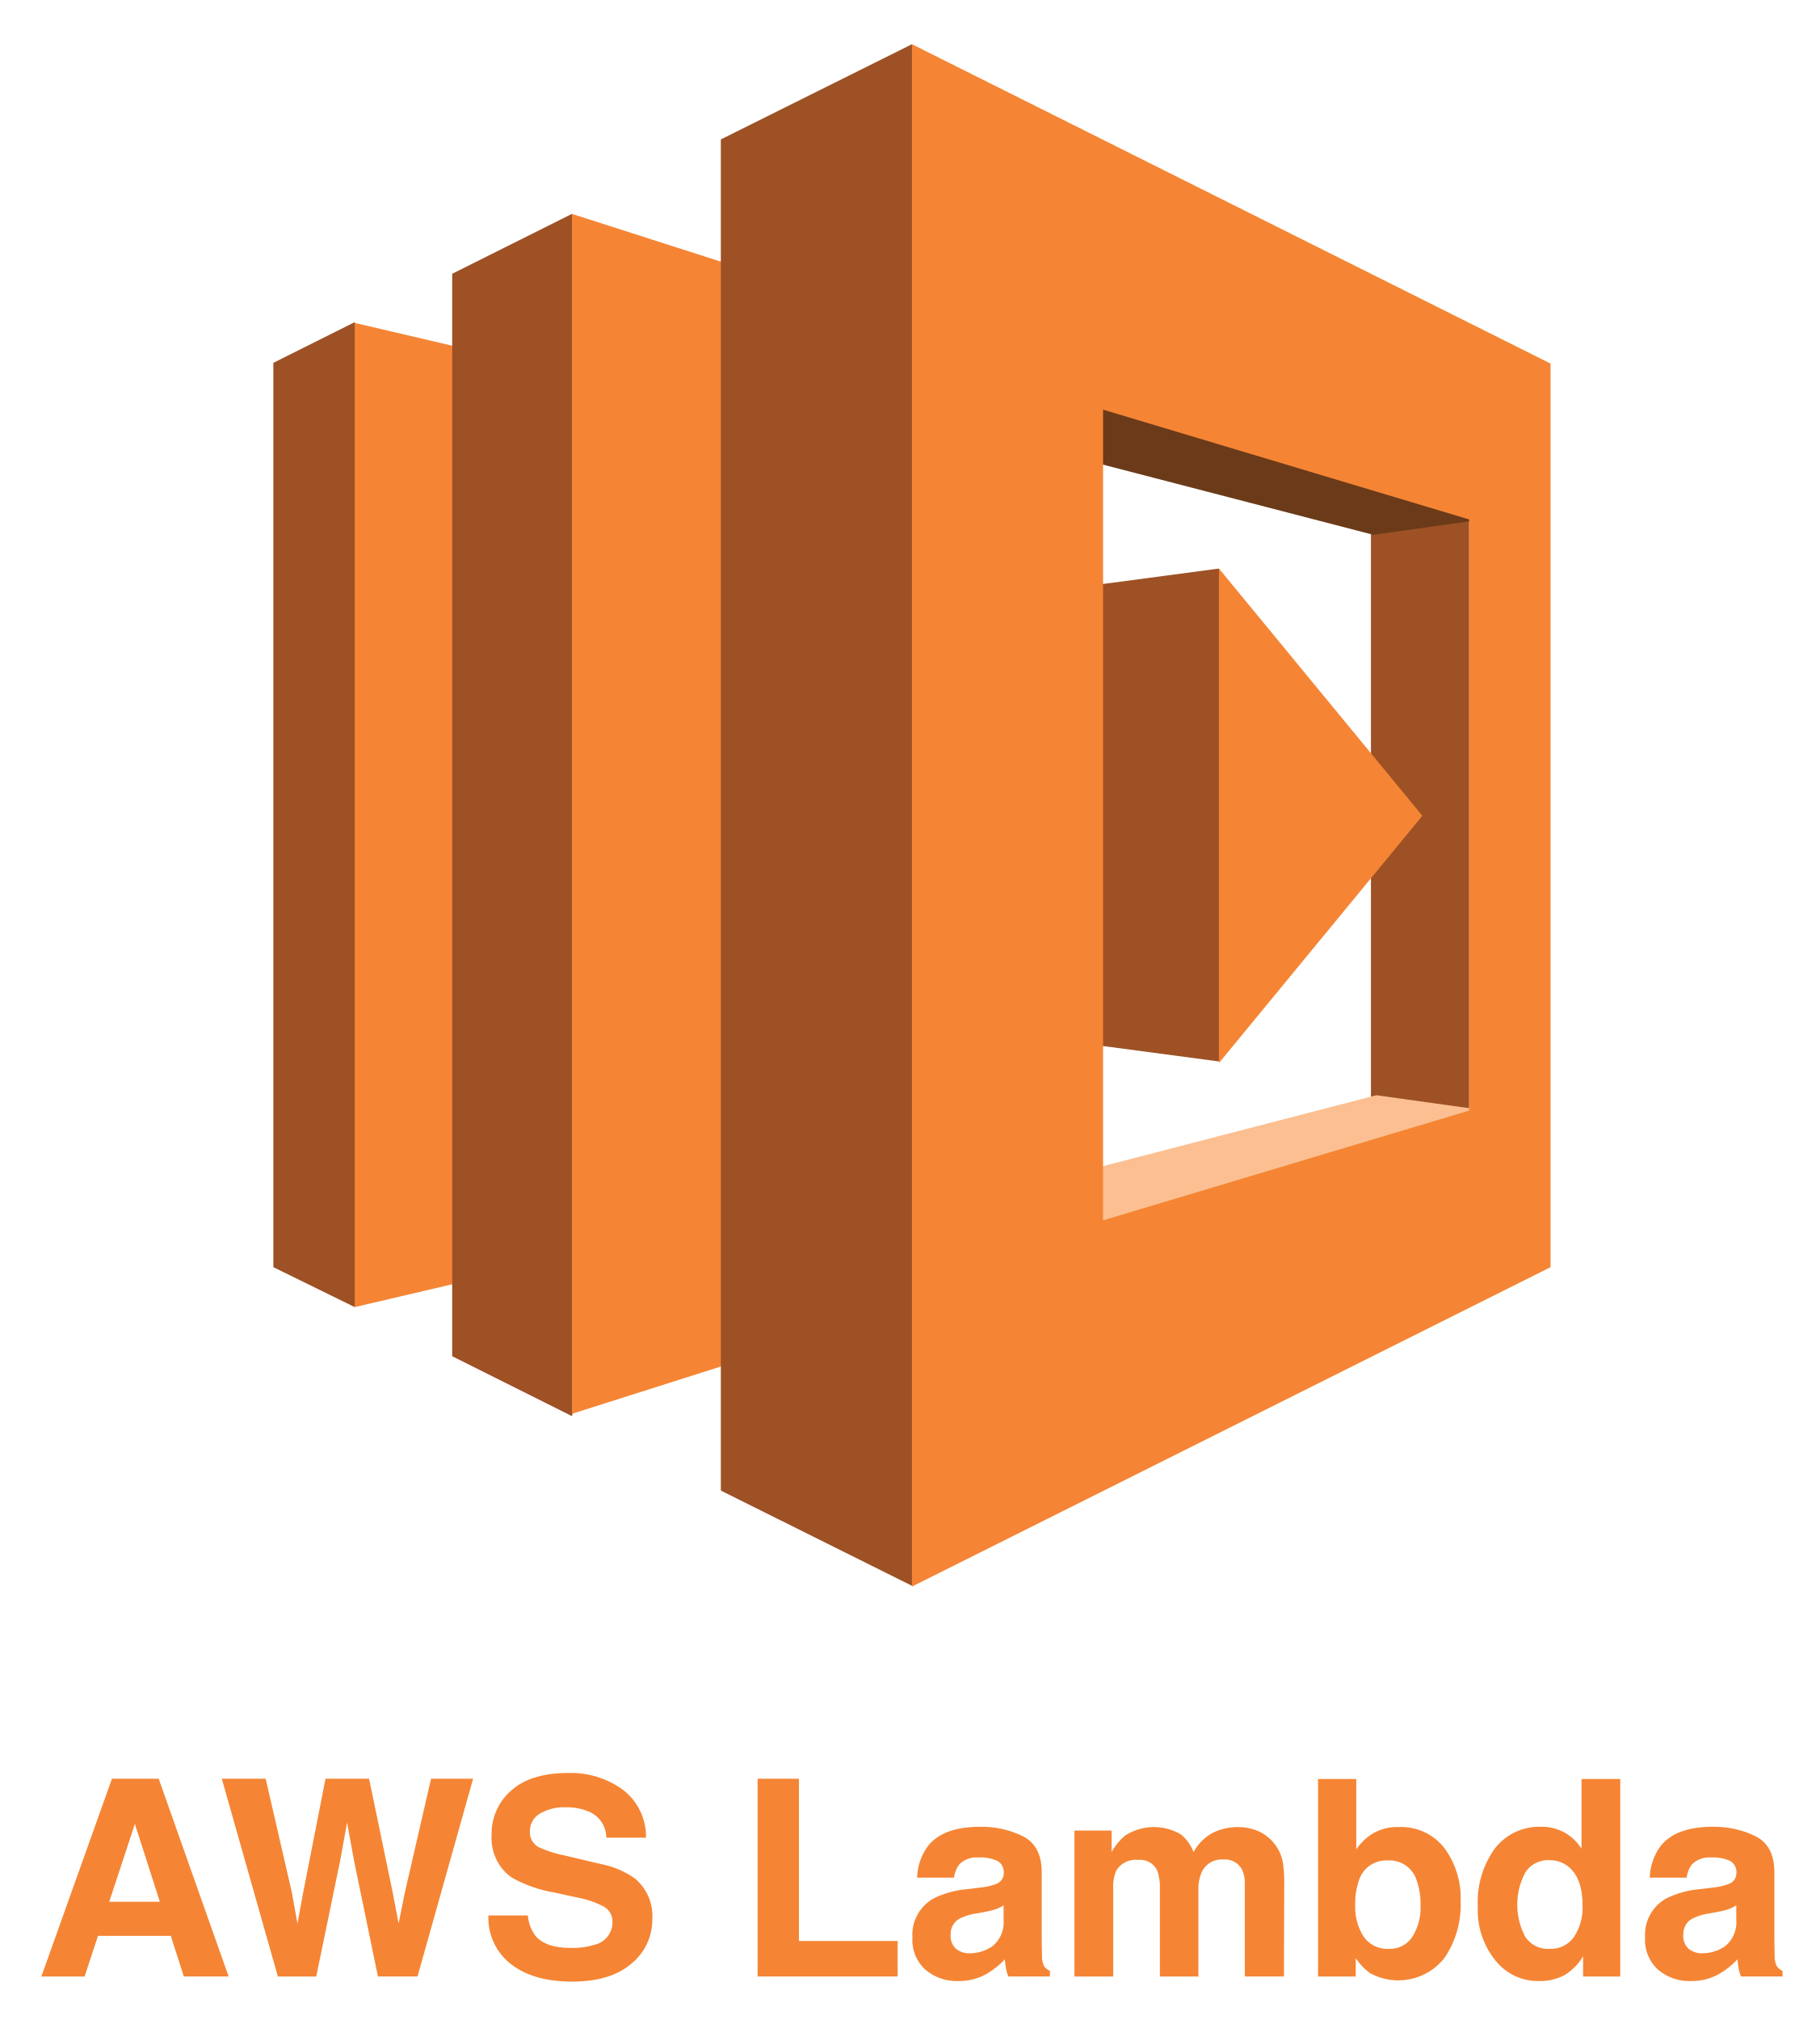
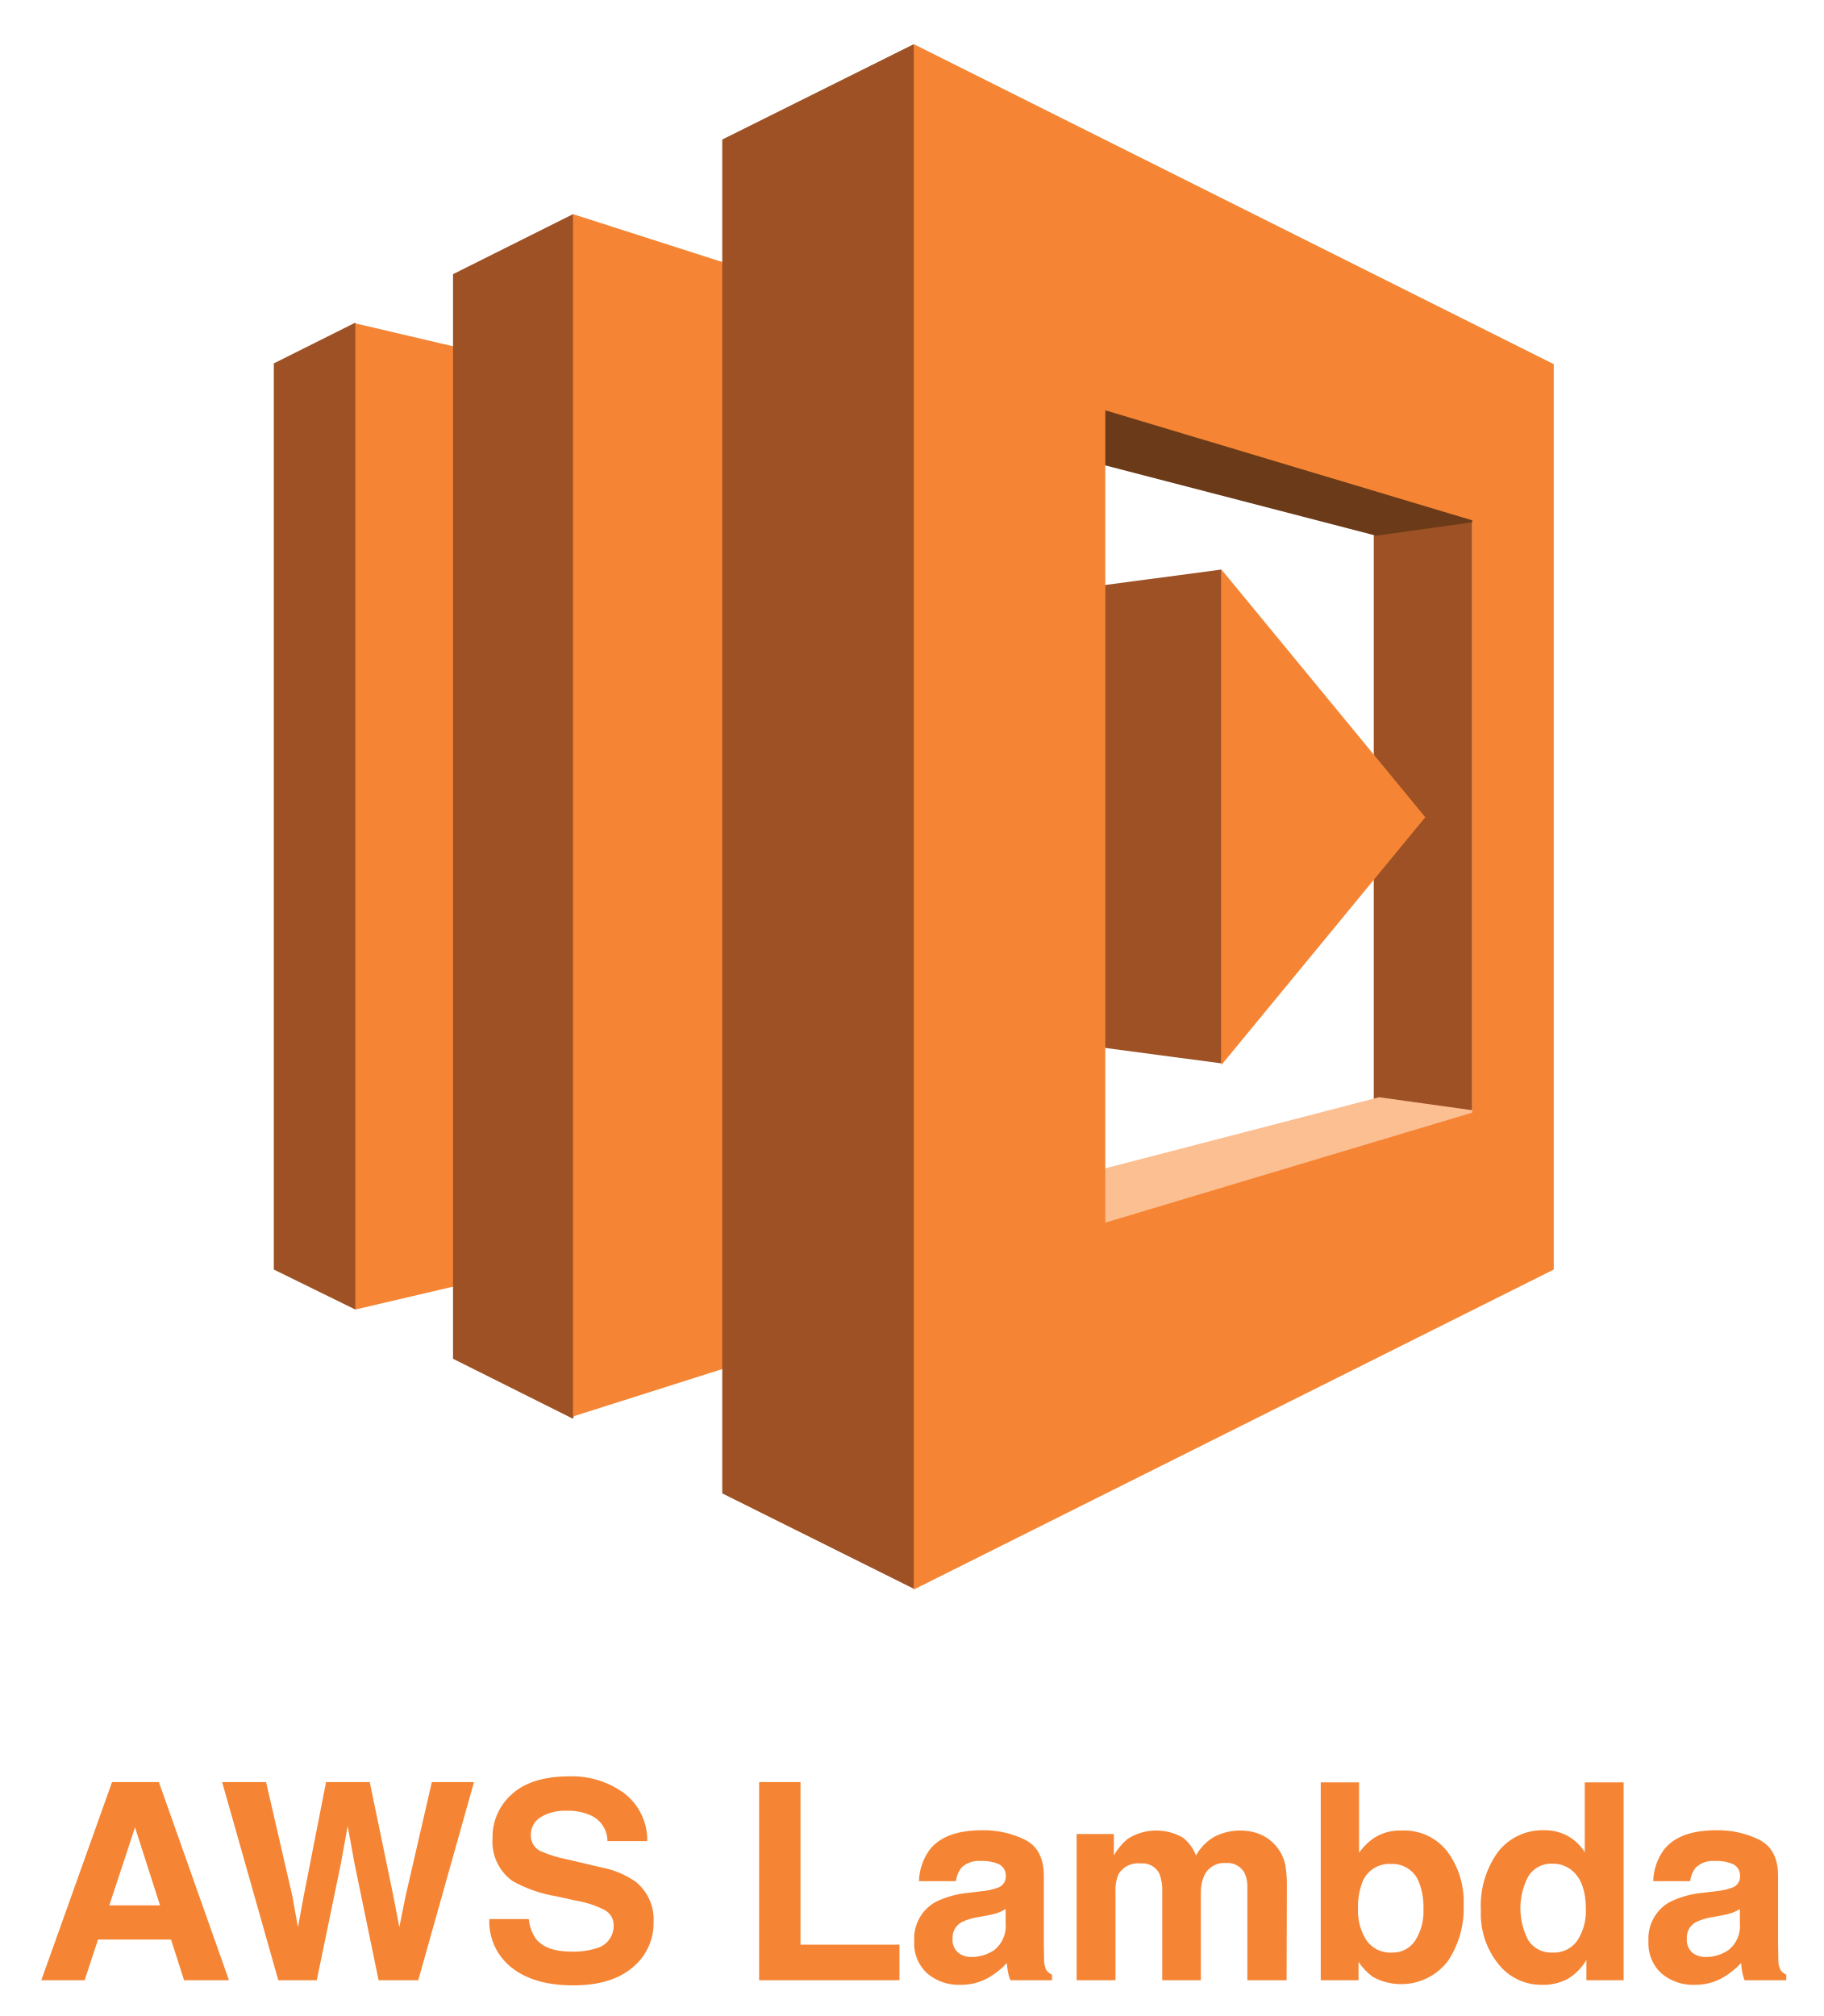
- <svg xmlns="http://www.w3.org/2000/svg" role="img" viewBox="94.94 -2.06 237.12 263.12">
+ <svg xmlns="http://www.w3.org/2000/svg" viewBox="94.96 -2.04 237.08 262.08">
  <defs>
    <style>.cls-1{fill:#9d5125}.cls-2{fill:#f58534}</style>
  </defs>
  <path d="M130.557 163l10.6 5.2 18.7-64-18.7-64.3-10.6 5.3V163z" class="cls-1" />
  <path d="M161.657 44.8l-20.5-4.8v128.2l20.5-4.8V44.8z" class="cls-2" />
  <path d="M153.857 33.6l15.599-7.8 19.401 78.4-19.401 78.2-15.599-7.8v-141z" class="cls-1" />
  <path d="M201.257 172l-31.801 10.1V25.8L201.257 36v136z" class="cls-2" />
  <path d="M273.557 53.3h12.8v97.5l-12.8-.7V53.3z" class="cls-1" />
  <path fill="#6b3b19" d="M224.156 54.7l14.3-7.4 46.901 6 1.4 12.5-12.9 1.8-49.701-12.9z" />
  <path fill="#fcbf92" d="M224.557 153.5l14.3 7.4 48.299-18.5-12.899-1.8-49.7 12.9z" />
  <path d="M228.156 132.8l25.601 3.4V72l-25.601 3.4v57.4z" class="cls-1" />
  <path d="M188.857 192.1l24.9 12.4 21.3-100.5-21.3-100.3-24.9 12.4v176z" class="cls-1" />
  <path d="M286.357 142.6l-47.7 14.3V51.3l47.7 14.3v77zm-72.6-138.9v200.9l83.2-41.6V45.3z" class="cls-2" />
  <path d="M253.757 72v64.4l26.5-32.2-26.5-32.2zM109.525 229.634h6.09l9.114 25.76h-5.837l-1.7-5.294h-9.486l-1.746 5.295h-5.631zm-.355 16.026h6.597l-3.254-10.137zm20.383-16.026l3.4 14.752.742 4.105.743-4.021 2.91-14.836h5.68l3.06 14.75.785 4.107.795-3.947 3.433-14.91h5.48l-7.246 25.76h-5.154l-3.11-15.064-.91-4.981-.908 4.981-3.112 15.065h-4.999l-7.303-25.761zm34.157 17.808a5.216 5.216 0 0 0 .982 2.64q1.338 1.59 4.586 1.59a9.875 9.875 0 0 0 3.158-.42 2.998 2.998 0 0 0 2.302-2.988 2.204 2.204 0 0 0-1.127-1.975 12.245 12.245 0 0 0-3.577-1.206l-2.79-.611a17.353 17.353 0 0 1-5.648-1.975 6.281 6.281 0 0 1-2.604-5.575 7.402 7.402 0 0 1 2.548-5.75q2.547-2.29 7.483-2.29a11.477 11.477 0 0 1 7.032 2.159 7.672 7.672 0 0 1 3.052 6.266h-5.173a3.69 3.69 0 0 0-2.078-3.304 7.124 7.124 0 0 0-3.207-.647 6.108 6.108 0 0 0-3.404.84 2.654 2.654 0 0 0-1.273 2.341 2.208 2.208 0 0 0 1.255 2.063 15.608 15.608 0 0 0 3.422 1.066l4.52 1.065a11.521 11.521 0 0 1 4.457 1.87 6.305 6.305 0 0 1 2.302 5.261 7.391 7.391 0 0 1-2.728 5.864q-2.73 2.333-7.71 2.333-5.088 0-8.003-2.298a7.603 7.603 0 0 1-2.914-6.319zm29.938-17.808h5.383v21.13h12.862v4.63h-18.245zm29.006 14.174a7.866 7.866 0 0 0 1.99-.437 1.5 1.5 0 0 0 1.074-1.416 1.672 1.672 0 0 0-.825-1.616 5.193 5.193 0 0 0-2.418-.446 3.177 3.177 0 0 0-2.533.874 3.597 3.597 0 0 0-.708 1.748h-4.806a7.291 7.291 0 0 1 1.404-4.108q1.983-2.516 6.81-2.516a12.14 12.14 0 0 1 5.581 1.24q2.44 1.242 2.44 4.684v8.739q0 .908.035 2.202a2.76 2.76 0 0 0 .298 1.328 1.779 1.779 0 0 0 .733.576v.734h-5.418a5.567 5.567 0 0 1-.314-1.084q-.087-.505-.14-1.153a10.276 10.276 0 0 1-2.39 1.905 7.227 7.227 0 0 1-3.657.926 6.31 6.31 0 0 1-4.298-1.476 5.25 5.25 0 0 1-1.696-4.186 5.424 5.424 0 0 1 2.729-5.086 12.19 12.19 0 0 1 4.401-1.222zm3.046 2.324a5.489 5.489 0 0 1-.966.48 8.058 8.058 0 0 1-1.338.341l-1.134.21a7.472 7.472 0 0 0-2.289.682 2.275 2.275 0 0 0-1.176 2.114 2.207 2.207 0 0 0 .718 1.844 2.73 2.73 0 0 0 1.748.568 5.206 5.206 0 0 0 3.008-.943 4 4 0 0 0 1.429-3.444zm33.083-9.717a5.537 5.537 0 0 1 2.219 1.713 5.471 5.471 0 0 1 1.084 2.446 16.952 16.952 0 0 1 .175 2.814l-.036 12.006h-5.102v-12.128a3.989 3.989 0 0 0-.35-1.783 2.484 2.484 0 0 0-2.447-1.328 2.862 2.862 0 0 0-2.849 1.713 5.384 5.384 0 0 0-.401 2.185v11.342h-5.017v-11.342a6.364 6.364 0 0 0-.35-2.465 2.44 2.44 0 0 0-2.463-1.381 2.942 2.942 0 0 0-2.866 1.38 5.33 5.33 0 0 0-.402 2.343v11.465h-5.05V236.38h4.84v2.78a8.037 8.037 0 0 1 1.747-2.116 6.917 6.917 0 0 1 7.288-.157 5.592 5.592 0 0 1 1.643 2.29 6.327 6.327 0 0 1 2.43-2.465 7.41 7.41 0 0 1 3.425-.786 6.639 6.639 0 0 1 2.482.489zm24.322 2.22a10.947 10.947 0 0 1 2.138 6.99 12.244 12.244 0 0 1-2.108 7.357 7.652 7.652 0 0 1-9.697 1.976 7.576 7.576 0 0 1-1.862-1.958v2.395h-4.911v-25.726h4.981v9.158a7.275 7.275 0 0 1 2.093-2.027 6.242 6.242 0 0 1 3.447-.874 7.12 7.12 0 0 1 5.92 2.709zm-4.163 11.604a7.058 7.058 0 0 0 1.075-4.09 9.147 9.147 0 0 0-.529-3.355 3.68 3.68 0 0 0-3.7-2.517 3.736 3.736 0 0 0-3.753 2.464 9.177 9.177 0 0 0-.53 3.39 7.057 7.057 0 0 0 1.093 4.056 3.75 3.75 0 0 0 3.33 1.607 3.455 3.455 0 0 0 3.014-1.555zm19.862-13.588a6.046 6.046 0 0 1 2.185 2.106v-9.088h5.05v25.726h-4.84v-2.64a7.027 7.027 0 0 1-2.43 2.465 6.818 6.818 0 0 1-3.39.768 7.078 7.078 0 0 1-5.618-2.699 10.371 10.371 0 0 1-2.282-6.93 11.928 11.928 0 0 1 2.246-7.672 7.308 7.308 0 0 1 6.003-2.796 6.146 6.146 0 0 1 3.076.76zm1.224 13.57a6.955 6.955 0 0 0 1.1-4.072q0-3.495-1.764-4.998a3.802 3.802 0 0 0-2.517-.909 3.499 3.499 0 0 0-3.207 1.652 8.904 8.904 0 0 0 .018 8.319 3.515 3.515 0 0 0 3.154 1.581 3.678 3.678 0 0 0 3.216-1.572zm18.082-6.413a7.866 7.866 0 0 0 1.99-.437 1.5 1.5 0 0 0 1.074-1.416 1.672 1.672 0 0 0-.825-1.616 5.193 5.193 0 0 0-2.418-.446 3.177 3.177 0 0 0-2.533.874 3.597 3.597 0 0 0-.708 1.748h-4.806a7.291 7.291 0 0 1 1.404-4.108q1.983-2.516 6.81-2.516a12.14 12.14 0 0 1 5.581 1.24q2.44 1.242 2.44 4.684v8.739q0 .908.035 2.202a2.76 2.76 0 0 0 .298 1.328 1.779 1.779 0 0 0 .733.576v.734h-5.418a5.567 5.567 0 0 1-.314-1.084q-.087-.505-.14-1.153a10.276 10.276 0 0 1-2.39 1.905 7.227 7.227 0 0 1-3.657.926 6.31 6.31 0 0 1-4.298-1.476 5.25 5.25 0 0 1-1.696-4.186 5.424 5.424 0 0 1 2.729-5.086 12.19 12.19 0 0 1 4.401-1.222zm3.046 2.324a5.489 5.489 0 0 1-.966.48 8.058 8.058 0 0 1-1.338.341l-1.133.21a7.472 7.472 0 0 0-2.29.682 2.275 2.275 0 0 0-1.176 2.114 2.207 2.207 0 0 0 .718 1.844 2.73 2.73 0 0 0 1.748.568 5.206 5.206 0 0 0 3.008-.943 4 4 0 0 0 1.429-3.444z" class="cls-2" />
</svg>
